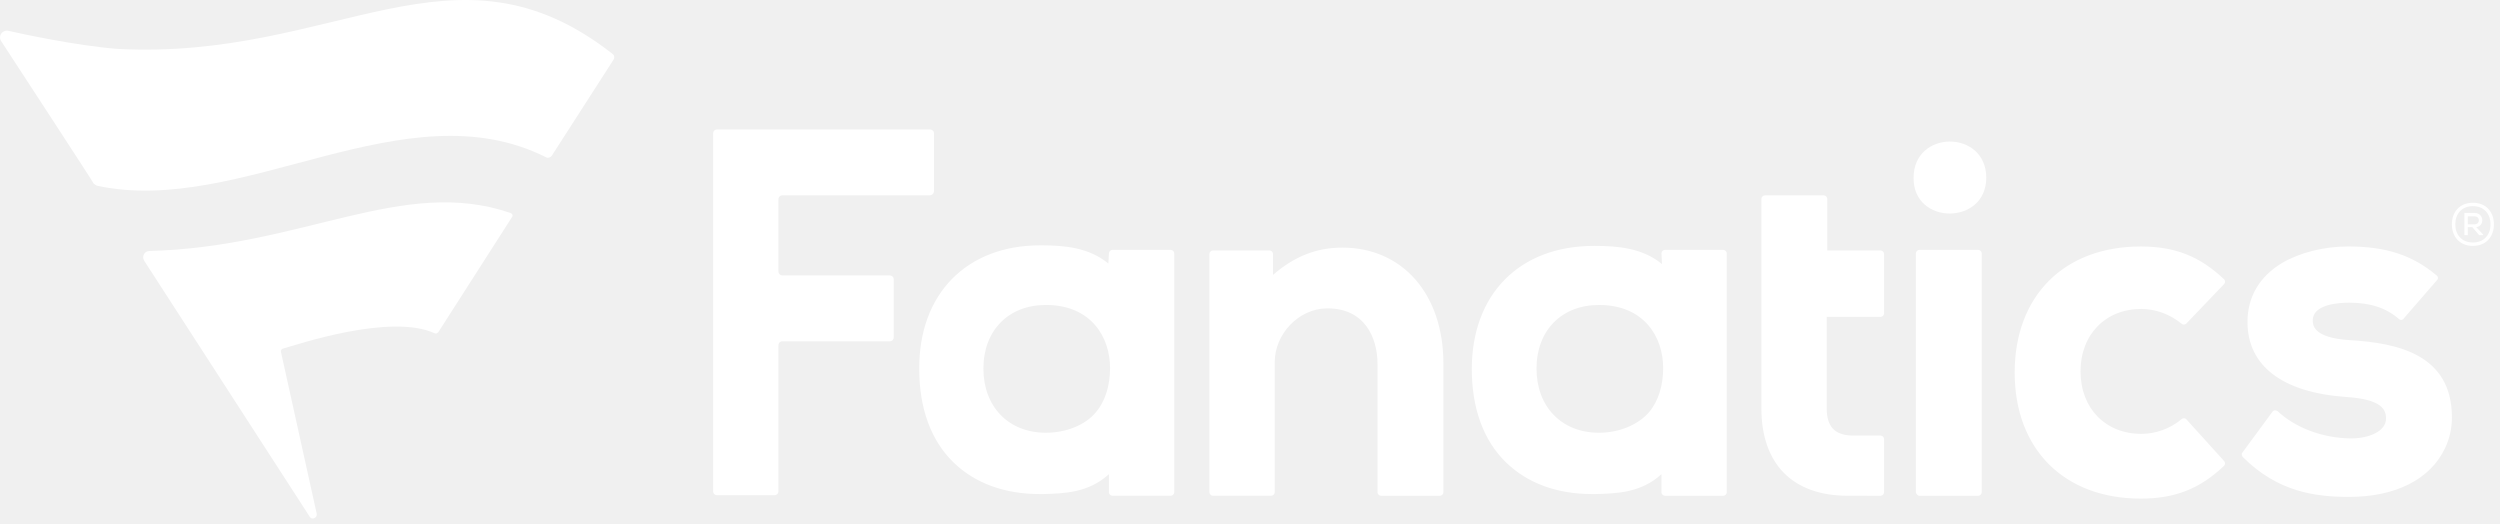
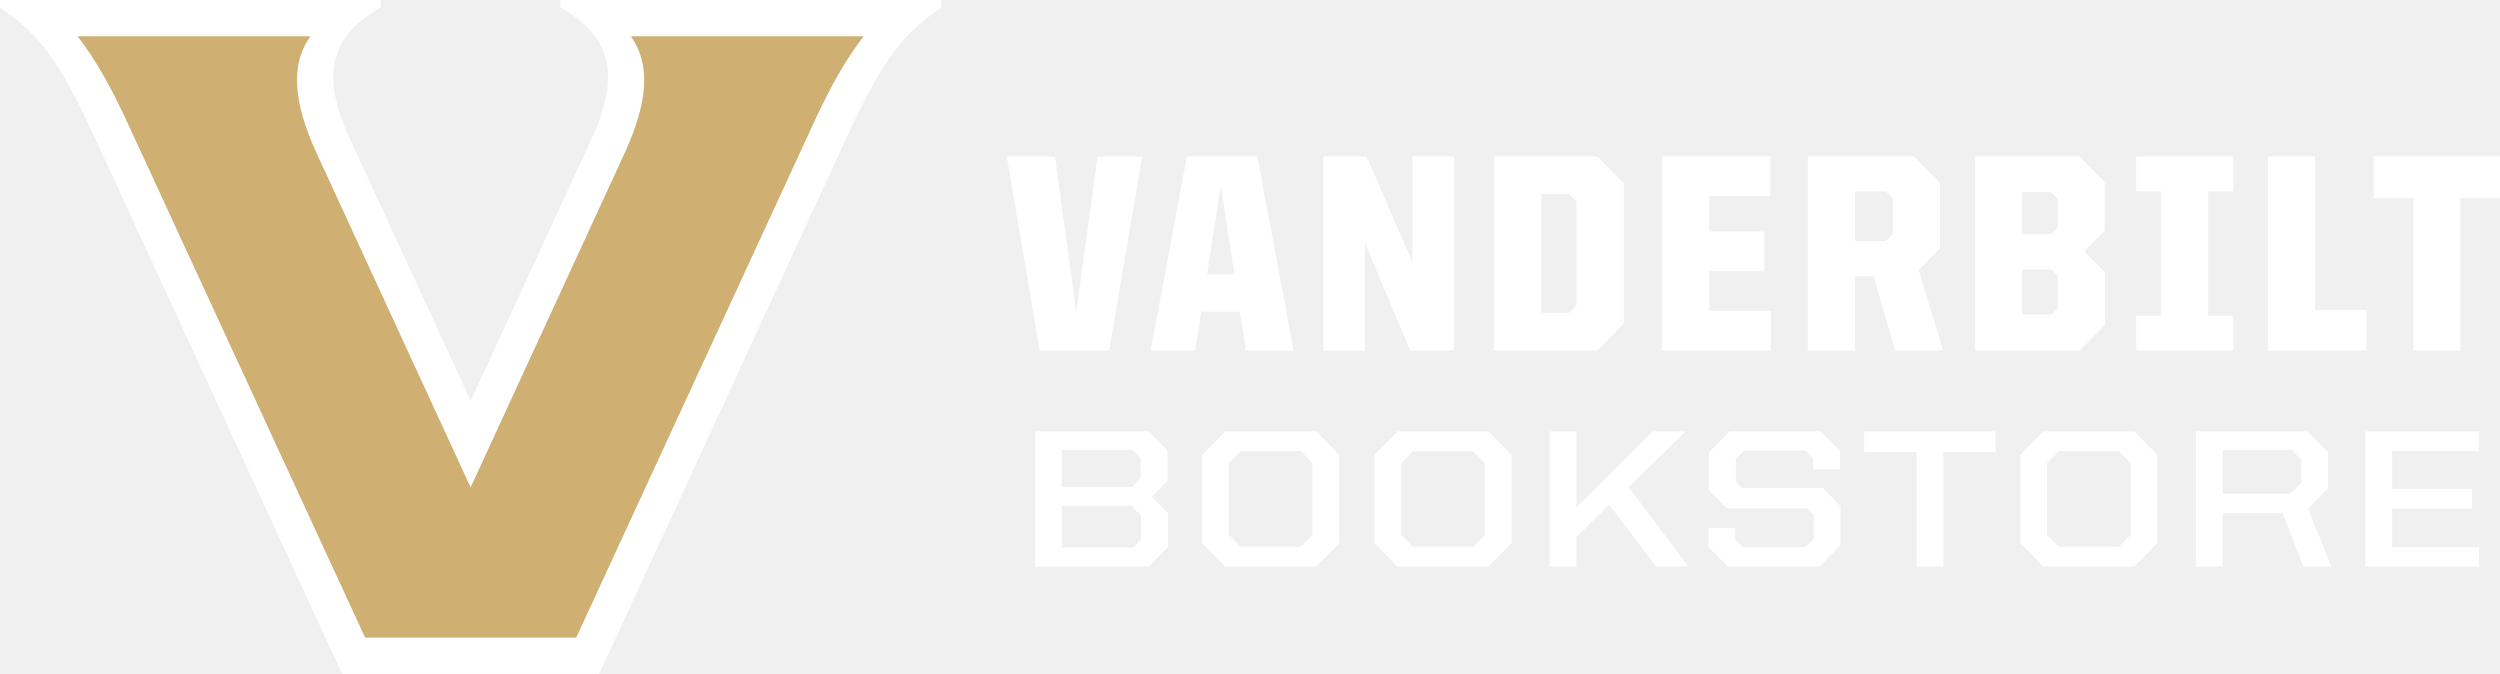
- <svg xmlns="http://www.w3.org/2000/svg" width="234" height="49" viewBox="0 0 234 49">
-   <path d="m125.64 23.176c5.634 0 9.462 4.358 9.462 10.843v12.066c0 0.159-0.159 0.319-0.32 0.319h-5.528c-0.159 0-0.319-0.159-0.319-0.319v-12.013c0-2.498-1.222-5.209-4.677-5.209h-0.107c-2.605 0.053-4.837 2.392-4.837 5.049v12.172c0 0.159-0.159 0.319-0.319 0.319h-5.475c-0.159 0-0.319-0.159-0.319-0.319v-22.322c0-0.159 0.159-0.319 0.319-0.319h5.315c0.159 0 0.319 0.159 0.319 0.319v1.968c2.022-1.755 4.095-2.553 6.486-2.553zm84.247 19.188c-0.107 0.107-0.053 0.319 0.053 0.425 3.295 3.295 6.856 3.721 9.939 3.721 4.359 0 7.601-1.648 8.983-4.571 0.425-0.903 0.638-1.861 0.638-2.87 0-5.899-5.103-6.963-9.514-7.229-3.509-0.212-3.509-1.434-3.509-1.861 0-1.488 2.392-1.648 3.402-1.648 1.967 0 3.455 0.478 4.677 1.541 0.107 0.107 0.32 0.107 0.426-0.053l3.136-3.614c0.106-0.107 0.106-0.319-0.053-0.425-2.285-1.914-4.731-2.711-8.292-2.711-2.285 0-4.518 0.585-6.165 1.541-2.126 1.276-3.243 3.19-3.243 5.528 0 4.092 3.243 6.591 9.196 7.016 3.348 0.212 3.773 1.17 3.773 2.019 0 1.222-1.648 1.861-3.241 1.861h-0.161c-2.604-0.053-5.102-1.01-6.75-2.551-0.159-0.107-0.371-0.107-0.478 0.053l-2.817 3.827zm-55.544-3.773c0.903-1.063 1.329-2.551 1.329-4.146 0-2.87-1.754-5.899-6.006-5.899-3.509 0-5.848 2.392-5.848 5.953s2.339 6.006 5.848 6.006c1.807-0.001 3.614-0.692 4.677-1.914zm1.169-14.883c0-0.159 0.16-0.319 0.319-0.319h5.475c0.159 0 0.319 0.159 0.319 0.319v22.377c0 0.159-0.16 0.319-0.319 0.319h-5.475c-0.159 0-0.319-0.159-0.319-0.319v-1.702c-1.913 1.754-4.198 1.807-6.166 1.861h-0.319c-3.295 0-6.058-1.01-8.079-2.977-2.125-2.073-3.188-5.102-3.188-8.716 0-7.016 4.465-11.535 11.427-11.535h0.106c2.18 0 4.465 0.212 6.272 1.702l-0.053-1.01zm-68.087-5.846v-5.369c0-0.212-0.159-0.373-0.373-0.373h-19.932c-0.212 0-0.373 0.159-0.373 0.373v33.486c0 0.212 0.159 0.371 0.373 0.371h5.368c0.212 0 0.373-0.159 0.373-0.371v-13.66c0-0.212 0.159-0.373 0.373-0.373h10.045c0.212 0 0.373-0.159 0.373-0.373v-5.421c0-0.212-0.159-0.373-0.373-0.373h-10.045c-0.212 0-0.373-0.159-0.373-0.373v-6.75c0-0.212 0.159-0.373 0.373-0.373h13.766c0.264 0.003 0.425-0.209 0.425-0.422zm117.2 21.366c-0.106-0.107-0.32-0.107-0.425 0-1.063 0.903-2.446 1.382-3.775 1.382-3.348 0-5.687-2.392-5.687-5.846s2.339-5.846 5.687-5.846c1.329 0 2.658 0.478 3.775 1.382 0.105 0.107 0.319 0.107 0.425 0l3.56-3.721c0.107-0.107 0.107-0.319 0-0.425-2.285-2.18-4.624-3.083-7.813-3.083-7.175 0-11.799 4.624-11.799 11.8 0 7.175 4.624 11.799 11.799 11.799 3.189 0 5.528-0.903 7.813-3.083 0.107-0.107 0.107-0.319 0-0.425l-3.56-3.936zm-28.597 7.176c0.161 0 0.32-0.159 0.32-0.319v-4.997c0-0.159-0.159-0.319-0.32-0.319h-2.71c-1.594-0.053-2.338-0.851-2.338-2.551v-8.557h5.048c0.161 0 0.32-0.159 0.32-0.319v-5.582c0-0.159-0.159-0.319-0.32-0.319h-4.995v-4.836c0-0.159-0.16-0.319-0.319-0.319h-5.528c-0.159 0-0.32 0.159-0.32 0.319v19.612c0 5.209 2.924 8.185 8.08 8.185l3.082 0.003zm-73.456-7.814c0.904-1.063 1.329-2.551 1.329-4.146 0-2.87-1.754-5.899-6.006-5.899-3.509 0-5.848 2.392-5.848 5.953s2.339 6.006 5.848 6.006c1.861-0.001 3.667-0.692 4.677-1.914zm1.224-14.883c0-0.159 0.159-0.319 0.319-0.319h5.475c0.159 0 0.319 0.159 0.319 0.319v22.377c0 0.159-0.159 0.319-0.319 0.319h-5.475c-0.159 0-0.319-0.159-0.319-0.319v-1.702c-1.914 1.754-4.2 1.807-6.166 1.861h-0.319c-3.295 0-6.06-1.01-8.079-2.977-2.126-2.073-3.19-5.102-3.19-8.716-0.053-7.016 4.412-11.587 11.321-11.587h0.107c2.18 0 4.465 0.212 6.272 1.702l0.054-0.958zm75.847 22.697h5.528c0.159 0 0.319-0.159 0.319-0.319v-22.377c0-0.159-0.16-0.319-0.319-0.319h-5.528c-0.159 0-0.318 0.159-0.318 0.319v22.377c0.052 0.159 0.159 0.319 0.318 0.319zm6.272-29.766c0-4.519-6.804-4.519-6.804 0-0.052 4.465 6.804 4.465 6.804 0z" fill="#fff" />
-   <path d="m57.394 5.636-5.741 8.93c-0.107 0.159-0.373 0.266-0.532 0.159-13.235-6.643-28.543 5.582-42.043 2.658-0.107-0.053-0.212-0.107-0.319-0.212 0.053 0-6.484-9.993-8.664-13.342-0.266-0.425 0.053-1.01 0.637-0.956 1.169 0.266 6.272 1.382 10.206 1.7 20.463 1.117 31.572-11.162 46.402 0.478 0.162 0.107 0.215 0.373 0.055 0.585zm-16.689 25.566c0.107 0.053 0.212 0 0.319-0.107l6.909-10.789c0.107-0.159 0-0.319-0.159-0.373-10.045-3.455-19.454 3.19-33.805 3.561-0.371 0-0.744 0.425-0.478 0.904l15.467 23.919c0.212 0.425 0.744 0.159 0.691-0.212l-3.348-15.149c-0.053-0.159 0.053-0.266 0.159-0.319 1.329-0.371 10.099-3.347 14.246-1.434z" fill="#fff" />
-   <path d="m233.43 20.997c0 1.117-0.691 2.019-1.966 2.019-1.276 0-1.968-0.904-1.968-2.019s0.692-2.019 1.968-2.019c1.275 0 1.966 0.903 1.966 2.019zm-1.966 1.7c1.063 0 1.647-0.744 1.647-1.7s-0.584-1.702-1.647-1.702-1.648 0.744-1.648 1.702 0.585 1.7 1.648 1.7zm0.319-1.435c0.796-0.107 0.744-1.329-0.16-1.329h-0.956v2.073h0.319v-0.744h0.424l0.638 0.744h0.372v-0.053l-0.637-0.691zm-0.16-1.011c0.531 0 0.531 0.744 0 0.744h-0.637v-0.744h0.637z" fill="#fff" />
+ <svg xmlns="http://www.w3.org/2000/svg" width="230" height="62" viewBox="0 0 230 62">
+   <path d="m95.646 32.249h6.396l3.043-17.859h-4.112l-1.954 14.363-1.955-14.363h-4.441l3.018 17.859h0.004zm10.225 0h4.086l0.557-3.574h3.555l0.557 3.574h4.391l-3.352-17.859h-6.472l-3.327 17.859h5e-3zm6.446-15.168 1.245 8.155h-2.511l1.27-8.155h-4e-3zm9.423 15.168h3.833v-9.911l4.163 9.911h4.036v-17.859h-3.834v9.73l-4.213-9.73h-3.985v17.859zm15.725 0h9.491l2.436-2.484v-12.891l-2.436-2.484h-9.491v17.859zm4.34-3.47v-10.923h2.563l0.684 0.698v9.524l-0.684 0.698h-2.563v0.004zm11.112 3.47h10.001v-3.651h-5.657v-3.651h5.049v-3.651h-5.049v-3.259h5.606v-3.651h-9.946v17.859l-4e-3 0.004zm13.395 0h4.34v-6.833h1.727l1.98 6.833h4.415l-2.258-7.401 1.954-1.994v-6.032l-2.385-2.433h-9.769v17.859h-4e-3zm4.34-10.066v-4.581h2.841l0.633 0.62v3.337l-0.633 0.62h-2.841v0.004zm11.061 10.066h9.617l2.334-2.381v-4.814l-1.904-1.916 1.879-1.916v-4.452l-2.309-2.381h-9.617v17.859zm4.314-3.311v-4.142h2.715l0.582 0.594v2.949l-0.582 0.594h-2.715v0.004zm0-7.401v-3.858h2.689l0.608 0.62v2.639l-0.582 0.594h-2.715v0.004zm10.504 10.716h8.933v-3.208h-2.31v-11.44h2.31v-3.208h-8.933v3.208h2.309v11.44h-2.309v3.208zm12.116 0h9.059v-3.729h-4.719v-14.131h-4.34v17.859zm13.387 0h4.314v-14.028h3.656v-3.832h-11.622v3.832h3.656v14.028h-4e-3z" fill="#fff" />
+   <path d="m51.576 0v0.689c5.083 2.889 5.307 6.742 2.833 12.107l-11.107 24.077-11.107-24.077c-2.474-5.365-2.25-9.218 2.833-12.107v-0.689h-35.027v0.689c3.462 2.385 5.307 4.585 8.633 11.784l22.843 49.527h23.65l22.843-49.527c3.327-7.199 5.172-9.399 8.633-11.784v-0.689h-35.027zm23.067 11.784-21.628 46.866h-19.424l-21.632-46.866c-1.798-3.944-3.192-6.329-4.813-8.439h21.404c-1.71 2.385-1.752 5.731 0.629 10.867l14.117 30.634 14.117-30.634c2.381-5.136 2.339-8.486 0.629-10.867h21.404c-1.617 2.11-3.014 4.495-4.813 8.439h0.009z" fill="#fff" />
+   <path d="m74.639 11.784-21.628 46.866h-19.424l-21.628-46.866c-1.798-3.944-3.192-6.329-4.813-8.439h21.404c-1.71 2.385-1.752 5.731 0.629 10.867l14.117 30.634 14.117-30.634c2.381-5.136 2.339-8.486 0.629-10.867h21.404c-1.617 2.11-3.014 4.495-4.813 8.439h0.004z" fill="#CFAF72" />
+   <path d="m95.228 39.689h10.444l1.731 1.765v2.777l-1.448 1.477 1.503 1.516v3.117l-1.769 1.782h-10.461v-12.434zm8.907 5.119 0.794-0.809v-1.839l-0.726-0.758h-6.522v3.406h6.454zm0.123 5.567 0.726-0.758v-2.161l-0.903-0.921h-6.396v3.841h6.573z" fill="#fff" />
+   <path d="m110.6 49.962v-8.112l2.119-2.161h8.376l2.119 2.161v8.112l-2.119 2.161h-8.376l-2.119-2.161zm9.085 0.344 1.076-1.098v-6.596l-1.076-1.098h-5.547l-1.077 1.098v6.596l1.077 1.098h5.547z" fill="#fff" />
+   <path d="m126.45 49.962v-8.112l2.119-2.161h8.376l2.119 2.161v8.112l-2.119 2.161h-8.376l-2.119-2.161zm9.085 0.344 1.077-1.098v-6.596l-1.077-1.098h-5.547l-1.077 1.098v6.596l1.077 1.098h5.547z" fill="#fff" />
+   <path d="m148.05 46.444-3.022 2.958v2.721h-2.457v-12.434h2.457v7.01l7.033-7.01h3.006l-5.231 5.136 5.497 7.298h-2.968l-4.31-5.679h-5e-3z" fill="#fff" />
+   <path d="m157.18 50.319v-1.731h2.457v1.046l0.688 0.702h5.779l0.76-0.775v-2.217l-0.565-0.577h-7.439l-1.642-1.675v-3.462l1.908-1.946h8.376l1.769 1.804v1.692h-2.457v-1.029l-0.688-0.702h-5.691l-0.743 0.775v2.11l0.549 0.56h7.459l1.626 1.675v3.604l-1.892 1.946h-8.481l-1.769-1.804-4e-3 0.004z" fill="#fff" />
+   <path d="m176.33 41.596h-4.825v-1.912h12.086v1.912h-4.804v10.527h-2.457v-10.527z" fill="#fff" />
+   <path d="m185.86 49.962v-8.112l2.12-2.161h8.375l2.12 2.161v8.112l-2.12 2.161h-8.375l-2.12-2.161zm9.085 0.344 1.077-1.098v-6.596l-1.077-1.098h-5.547l-1.076 1.098v6.596l1.076 1.098h5.547z" fill="#fff" />
+   <path d="m202.02 39.689h10.267l1.891 1.946v3.264l-1.836 1.895 2.14 5.335h-2.579l-1.908-4.921h-5.514v4.921h-2.457v-12.434l-4e-3 -0.004zm8.713 5.731 0.988-0.99v-2.127l-0.882-0.9h-6.362v4.017h6.256z" fill="#fff" />
+   <path d="m217.62 39.689h10.428v1.804h-7.971v3.479h7.35v1.804h-7.35v3.552h7.987v1.804h-10.444v-12.443z" fill="#fff" />
</svg>
